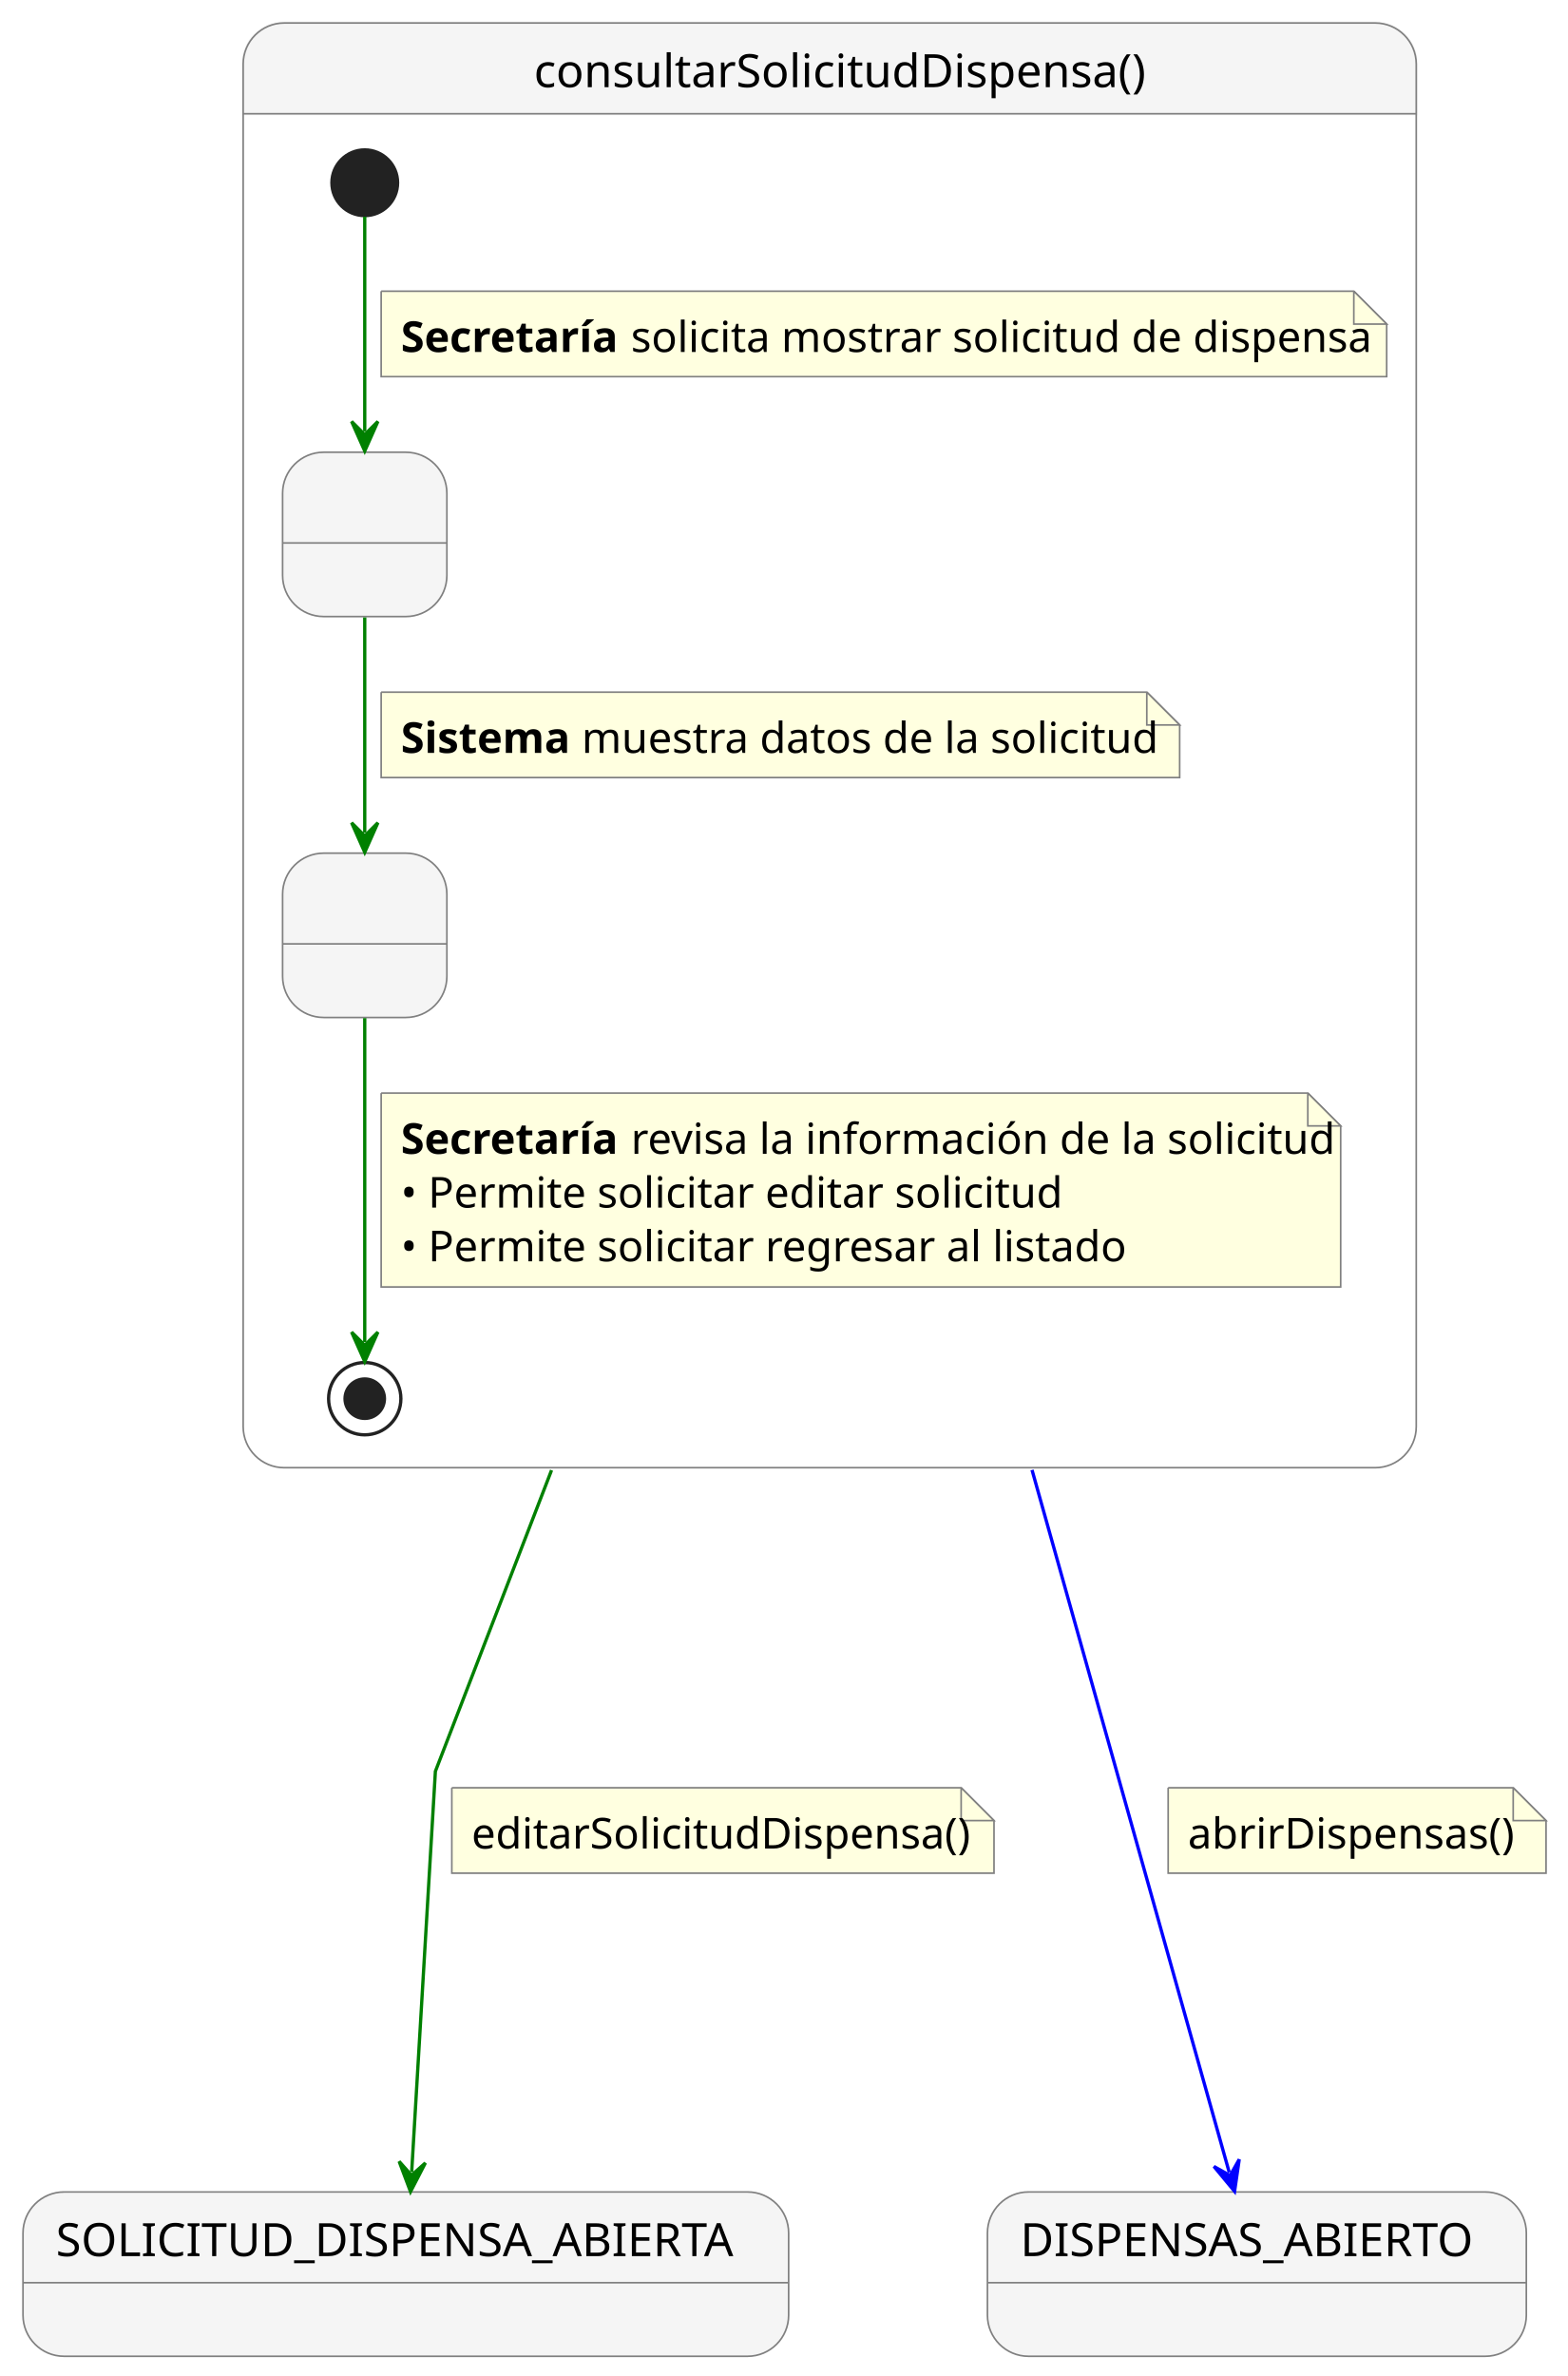
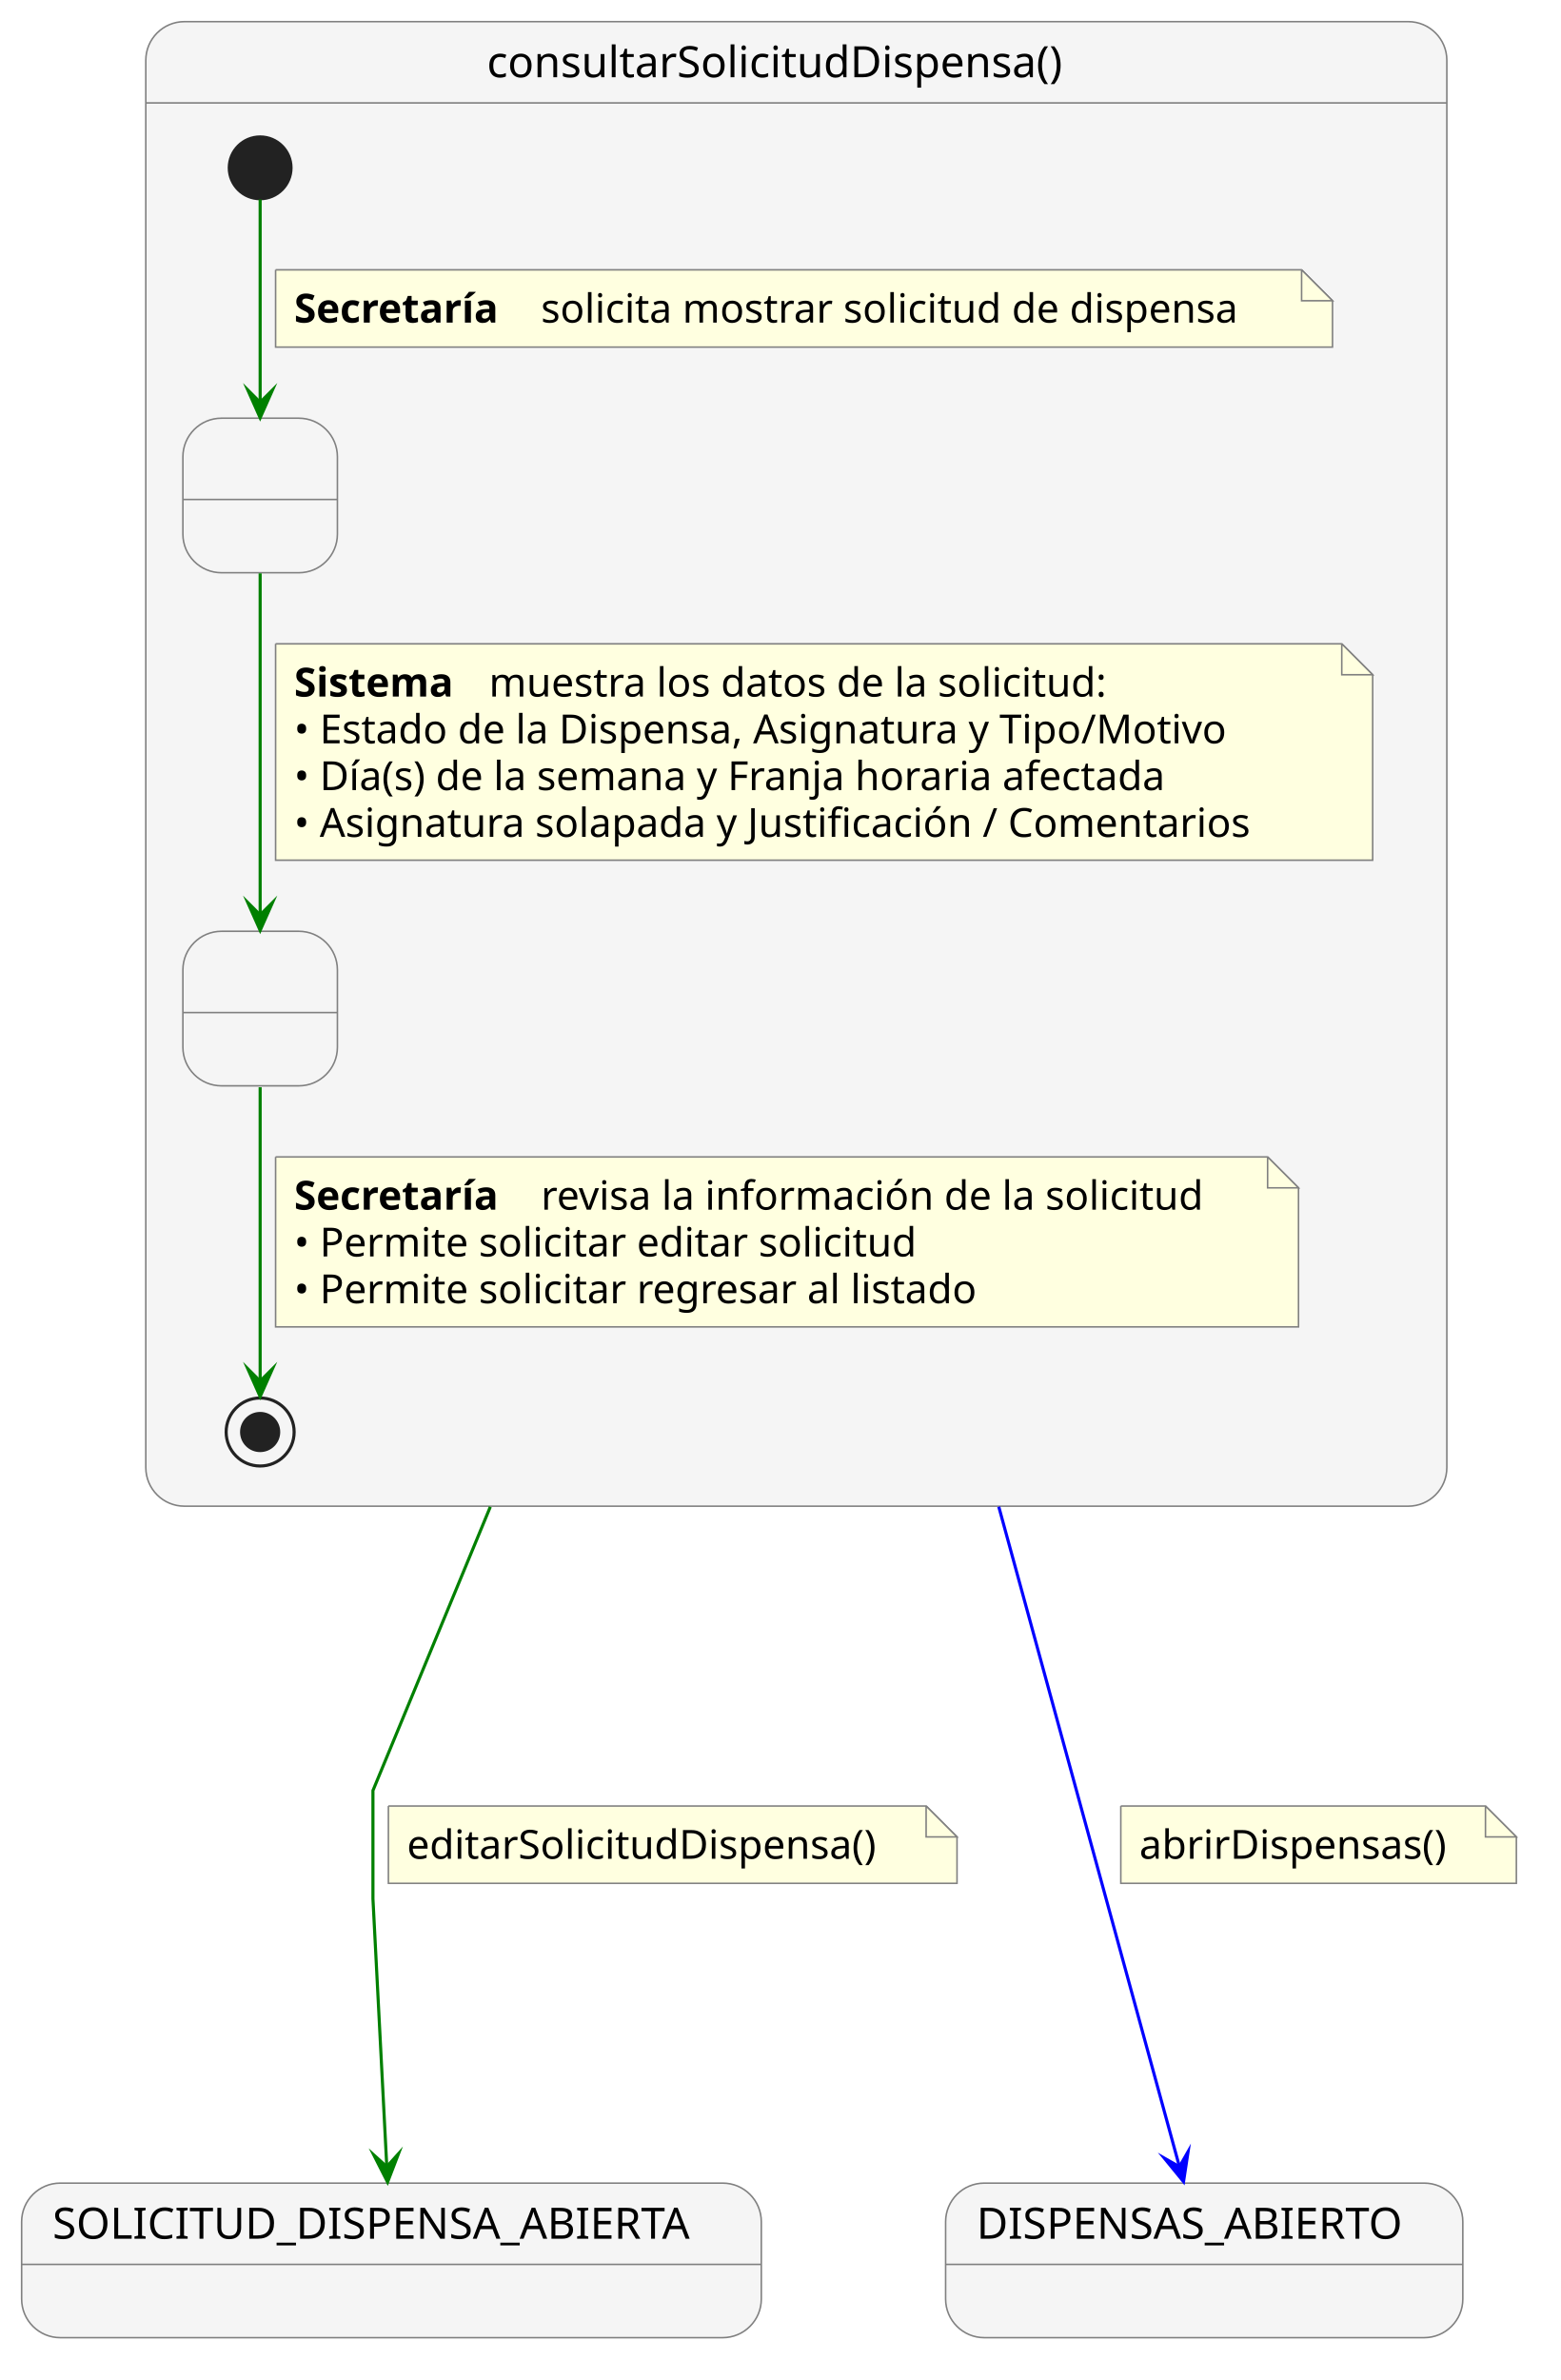
- <svg xmlns="http://www.w3.org/2000/svg" contentStyleType="text/css" height="723px" preserveAspectRatio="none" style="width:477px;height:723px;background:#FFFFFF;" version="1.1" viewBox="0 0 477 723" width="477px" zoomAndPan="magnify">
+ <svg xmlns="http://www.w3.org/2000/svg" version="1.1" data-diagram-type="STATE" style="width:505px;height:770px;background:#FFFFFF;" width="505px" height="770px" viewBox="0 0 505 770" zoomAndPan="magnify" preserveAspectRatio="none" contentStyleType="text/css">
  <defs />
-   <g>
-     <path d="M86.5,7 L418.5,7 A12.5,12.5 0 0 1 431,19.5 L431,34.609 L74,34.609 L74,19.5 A12.5,12.5 0 0 1 86.5,7 " fill="#F5F5F5" style="stroke:#F5F5F5;stroke-width:1.0;" />
-     <rect fill="none" height="439.609" rx="12.5" ry="12.5" style="stroke:#808080;stroke-width:0.5;" width="357" x="74" y="7" />
-     <line style="stroke:#808080;stroke-width:0.5;" x1="74" x2="431" y1="34.609" y2="34.609" />
-     <text fill="#000000" font-family="sans-serif" font-size="14" lengthAdjust="spacing" textLength="180" x="162.5" y="26.533">consultarSolicitudDispensa()</text>
-     <g id="consultarSolicitudDispensa.Paso1">
-       <rect fill="#F5F5F5" height="50" rx="12.5" ry="12.5" style="stroke:#808080;stroke-width:0.5;" width="50" x="86" y="137.609" />
-       <line style="stroke:#808080;stroke-width:0.5;" x1="86" x2="136" y1="165.219" y2="165.219" />
-       <text fill="#000000" font-family="sans-serif" font-size="14" lengthAdjust="spacing" textLength="4" x="109" y="157.143"> </text>
+   <g font-family="sans-serif" lengthAdjust="spacing">
+     <g class="entity" data-qualified-name="consultarSolicitudDispensa" id="ent0001" data-source-line="9">
+       <path d="M59.68,7 L455.68,7 A12.5,12.5 0 0 1 468.18,19.5 L468.18,33.297 L47.18,33.297 L47.18,19.5 A12.5,12.5 0 0 1 59.68,7" fill="#F5F5F5" />
+       <path d="M47.18,33.297 L468.18,33.297 L468.18,474.797 A12.5,12.5 0 0 1 455.68,487.297 L59.68,487.297 A12.5,12.5 0 0 1 47.18,474.797 L47.18,33.297" fill="#F5F5F5" />
+       <rect x="47.18" y="7" width="421" height="480.297" fill="none" style="stroke:#808080;stroke-width:0.5;" rx="12.5" ry="12.5" />
+       <line x1="47.18" y1="33.297" x2="468.18" y2="33.297" style="stroke:#808080;stroke-width:0.5;" />
+       <text x="157.571" y="24.995" fill="#000" font-size="14" textLength="200.218">consultarSolicitudDispensa()</text>
+       <g class="entity" data-qualified-name="consultarSolicitudDispensa.Paso1" id="ent0002" data-source-line="11">
+         <rect x="59.18" y="135.297" width="50" height="50" fill="#F5F5F5" style="stroke:#808080;stroke-width:0.5;" rx="12.5" ry="12.5" />
+         <line x1="59.18" y1="161.594" x2="109.18" y2="161.594" style="stroke:#808080;stroke-width:0.5;" />
+         <text x="81.955" y="153.292" fill="#000" font-size="14"> </text>
+       </g>
+       <g class="entity" data-qualified-name="consultarSolicitudDispensa.Paso2" id="ent0003" data-source-line="12">
+         <rect x="59.18" y="301.297" width="50" height="50" fill="#F5F5F5" style="stroke:#808080;stroke-width:0.5;" rx="12.5" ry="12.5" />
+         <line x1="59.18" y1="327.594" x2="109.18" y2="327.594" style="stroke:#808080;stroke-width:0.5;" />
+         <text x="81.955" y="319.292" fill="#000" font-size="14"> </text>
+       </g>
+       <g class="start_entity" data-qualified-name="consultarSolicitudDispensa..start.consultarSolicitudDispensa" id="ent0006" data-source-line="14">
+         <ellipse cx="84.18" cy="54.297" rx="10" ry="10" fill="#222" style="stroke:#222;stroke-width:1;" />
+       </g>
+       <g class="end_entity" data-qualified-name="consultarSolicitudDispensa..end.consultarSolicitudDispensa" id="ent0009" data-source-line="27">
+         <ellipse cx="84.18" cy="463.297" rx="11" ry="11" fill="none" style="stroke:#222;stroke-width:1;" />
+         <ellipse cx="84.18" cy="463.297" rx="6" ry="6" fill="#222" style="stroke:#222;stroke-width:1;" />
+       </g>
+       <g class="link" data-entity-1="ent0006" data-entity-2="ent0002" id="lnk7" data-source-line="14" data-link-type="dependency">
+         <path d="M84.18,64.527 C84.18,80.237 84.18,107.657 84.18,130.167" style="stroke:#008000;stroke-width:1;" fill="none" id="*start*consultarSolicitudDispensa-to-Paso1" />
+         <polygon points="84.18,135.167,88.18,126.167,84.18,130.167,80.18,126.167,84.18,135.167" fill="#008000" style="stroke:#008000;stroke-width:1;stroke-linejoin:miter;stroke-miterlimit:10;" />
+         <path d="M89.18,87.297 L89.18,112.297 L431.18,112.297 L431.18,97.297 L421.18,87.297 L89.18,87.297" style="stroke:#808080;stroke-width:0.5;" fill="#FFFFE0" />
+         <path d="M421.18,87.297 L421.18,97.297 L431.18,97.297 L421.18,87.297" style="stroke:#808080;stroke-width:0.5;" fill="#FFFFE0" />
+         <text x="95.18" y="104.364" fill="#000" font-size="13" textLength="75.74" font-weight="700">Secretaría</text>
+         <text x="175.053" y="104.364" fill="#000" font-size="13" textLength="241.858">solicita mostrar solicitud de dispensa</text>
+       </g>
+       <g class="link" data-entity-1="ent0002" data-entity-2="ent0003" id="lnk8" data-source-line="19" data-link-type="dependency">
+         <path d="M84.18,185.497 C84.18,216.507 84.18,264.947 84.18,295.997" style="stroke:#008000;stroke-width:1;" fill="none" id="Paso1-to-Paso2" />
+         <polygon points="84.18,300.997,88.18,291.997,84.18,295.997,80.18,291.997,84.18,300.997" fill="#008000" style="stroke:#008000;stroke-width:1;stroke-linejoin:miter;stroke-miterlimit:10;" />
+         <path d="M89.18,208.297 L89.18,278.297 L444.18,278.297 L444.18,218.297 L434.18,208.297 L89.18,208.297" style="stroke:#808080;stroke-width:0.5;" fill="#FFFFE0" />
+         <path d="M434.18,208.297 L434.18,218.297 L444.18,218.297 L434.18,208.297" style="stroke:#808080;stroke-width:0.5;" fill="#FFFFE0" />
+         <text x="95.18" y="225.364" fill="#000" font-size="13" textLength="58.906" font-weight="700">Sistema</text>
+         <text x="158.219" y="225.364" fill="#000" font-size="13" textLength="215.63">muestra los datos de la solicitud:</text>
+         <text x="95.18" y="240.497" fill="#000" font-size="13" textLength="326.174">• Estado de la Dispensa, Asignatura y Tipo/Motivo</text>
+         <text x="95.18" y="255.629" fill="#000" font-size="13" textLength="310.362">• Día(s) de la semana y Franja horaria afectada</text>
+         <text x="95.18" y="270.762" fill="#000" font-size="13" textLength="334.147">• Asignatura solapada y Justificación / Comentarios</text>
+       </g>
+       <g class="link" data-entity-1="ent0003" data-entity-2="ent0009" id="lnk10" data-source-line="27" data-link-type="dependency">
+         <path d="M84.18,351.747 C84.18,381.527 84.18,425.507 84.18,446.837" style="stroke:#008000;stroke-width:1;" fill="none" id="Paso2-to-*end*consultarSolicitudDispensa" />
+         <polygon points="84.18,451.837,88.18,442.837,84.18,446.837,80.18,442.837,84.18,451.837" fill="#008000" style="stroke:#008000;stroke-width:1;stroke-linejoin:miter;stroke-miterlimit:10;" />
+         <path d="M89.18,374.297 L89.18,429.297 L420.18,429.297 L420.18,384.297 L410.18,374.297 L89.18,374.297" style="stroke:#808080;stroke-width:0.5;" fill="#FFFFE0" />
+         <path d="M410.18,374.297 L410.18,384.297 L420.18,384.297 L410.18,374.297" style="stroke:#808080;stroke-width:0.5;" fill="#FFFFE0" />
+         <text x="95.18" y="391.364" fill="#000" font-size="13" textLength="75.74" font-weight="700">Secretaría</text>
+         <text x="175.053" y="391.364" fill="#000" font-size="13" textLength="231.061">revisa la información de la solicitud</text>
+         <text x="95.18" y="406.497" fill="#000" font-size="13" textLength="218.436">• Permite solicitar editar solicitud</text>
+         <text x="95.18" y="421.629" fill="#000" font-size="13" textLength="239.865">• Permite solicitar regresar al listado</text>
+       </g>
    </g>
-     <g id="consultarSolicitudDispensa.Paso2">
-       <rect fill="#F5F5F5" height="50" rx="12.5" ry="12.5" style="stroke:#808080;stroke-width:0.5;" width="50" x="86" y="259.609" />
-       <line style="stroke:#808080;stroke-width:0.5;" x1="86" x2="136" y1="287.219" y2="287.219" />
-       <text fill="#000000" font-family="sans-serif" font-size="14" lengthAdjust="spacing" textLength="4" x="109" y="279.143"> </text>
+     <g class="entity" data-qualified-name="SOLICITUD_DISPENSA_ABIERTA" id="ent0004" data-source-line="35">
+       <rect x="7" y="706.3" width="239.352" height="50" fill="#F5F5F5" style="stroke:#808080;stroke-width:0.5;" rx="12.5" ry="12.5" />
+       <line x1="7" y1="732.597" x2="246.352" y2="732.597" style="stroke:#808080;stroke-width:0.5;" />
+       <text x="17" y="724.295" fill="#000" font-size="14" textLength="219.352">SOLICITUD_DISPENSA_ABIERTA</text>
    </g>
-     <ellipse cx="111" cy="55.609" fill="#222222" rx="10" ry="10" style="stroke:#222222;stroke-width:1.0;" />
-     <ellipse cx="111" cy="425.609" fill="none" rx="11" ry="11" style="stroke:#222222;stroke-width:1.0;" />
-     <ellipse cx="111" cy="425.609" fill="#222222" rx="6" ry="6" style="stroke:#222222;stroke-width:1.0;" />
-     <g id="link_*start*consultarSolicitudDispensa_Paso1">
-       <path d="M111,65.929 C111,81.789 111,108.519 111,131.249 " fill="none" id="*start*consultarSolicitudDispensa-to-Paso1" style="stroke:#008000;stroke-width:1.0;" />
-       <polygon fill="#008000" points="111,137.249,115,128.249,111,132.249,107,128.249,111,137.249" style="stroke:#008000;stroke-width:1.0;" />
-       <path d="M116,88.609 L116,114.609 L422,114.609 L422,98.609 L412,88.609 L116,88.609 " fill="#FFFFE0" style="stroke:#808080;stroke-width:0.5;" />
-       <path d="M412,88.609 L412,98.609 L422,98.609 L412,88.609 " fill="#FFFFE0" style="stroke:#808080;stroke-width:0.5;" />
-       <text fill="#000000" font-family="sans-serif" font-size="13" font-weight="bold" lengthAdjust="spacing" textLength="66" x="122" y="107.105">Secretaría</text>
-       <text fill="#000000" font-family="sans-serif" font-size="13" lengthAdjust="spacing" textLength="215" x="192" y="107.105">solicita mostrar solicitud de dispensa</text>
+     <g class="entity" data-qualified-name="DISPENSAS_ABIERTO" id="ent0005" data-source-line="36">
+       <rect x="305.99" y="706.3" width="167.362" height="50" fill="#F5F5F5" style="stroke:#808080;stroke-width:0.5;" rx="12.5" ry="12.5" />
+       <line x1="305.99" y1="732.597" x2="473.352" y2="732.597" style="stroke:#808080;stroke-width:0.5;" />
+       <text x="315.99" y="724.295" fill="#000" font-size="14" textLength="147.362">DISPENSAS_ABIERTO</text>
    </g>
-     <g id="link_Paso1_Paso2">
-       <path d="M111,187.889 C111,208.709 111,232.549 111,253.359 " fill="none" id="Paso1-to-Paso2" style="stroke:#008000;stroke-width:1.0;" />
-       <polygon fill="#008000" points="111,259.359,115,250.359,111,254.359,107,250.359,111,259.359" style="stroke:#008000;stroke-width:1.0;" />
-       <path d="M116,210.609 L116,236.609 L359,236.609 L359,220.609 L349,210.609 L116,210.609 " fill="#FFFFE0" style="stroke:#808080;stroke-width:0.5;" />
-       <path d="M349,210.609 L349,220.609 L359,220.609 L349,210.609 " fill="#FFFFE0" style="stroke:#808080;stroke-width:0.5;" />
-       <text fill="#000000" font-family="sans-serif" font-size="13" font-weight="bold" lengthAdjust="spacing" textLength="51" x="122" y="229.105">Sistema</text>
-       <text fill="#000000" font-family="sans-serif" font-size="13" lengthAdjust="spacing" textLength="167" x="177" y="229.105">muestra datos de la solicitud</text>
+     <g class="link" data-entity-1="ent0001" data-entity-2="ent0004" id="lnk11" data-source-line="38" data-link-type="dependency">
+       <path d="M158.66,487.5 C137.14,539.5 120.68,579.3 120.68,579.3 C120.68,579.3 120.68,614.3 120.68,614.3 C120.68,614.3 123.402,666.977 125.162,700.987" style="stroke:#008000;stroke-width:1;" fill="none" id="consultarSolicitudDispensa-to-SOLICITUD_DISPENSA_ABIERTA" />
+       <polygon points="125.42,705.98,128.95,696.785,125.162,700.987,120.96,697.199,125.42,705.98" fill="#008000" style="stroke:#008000;stroke-width:1;stroke-linejoin:miter;stroke-miterlimit:10;" />
+       <path d="M125.68,584.3 L125.68,609.3 L309.68,609.3 L309.68,594.3 L299.68,584.3 L125.68,584.3" style="stroke:#808080;stroke-width:0.5;" fill="#FFFFE0" />
+       <path d="M299.68,584.3 L299.68,594.3 L309.68,594.3 L299.68,584.3" style="stroke:#808080;stroke-width:0.5;" fill="#FFFFE0" />
+       <text x="131.68" y="601.367" fill="#000" font-size="13" textLength="163.814">editarSolicitudDispensa()</text>
    </g>
-     <g id="link_Paso2_*end*consultarSolicitudDispensa">
-       <path d="M111,309.819 C111,340.619 111,386.449 111,408.349 " fill="none" id="Paso2-to-*end*consultarSolicitudDispensa" style="stroke:#008000;stroke-width:1.0;" />
-       <polygon fill="#008000" points="111,414.349,115,405.349,111,409.349,107,405.349,111,414.349" style="stroke:#008000;stroke-width:1.0;" />
-       <path d="M116,332.609 L116,391.609 L408,391.609 L408,342.609 L398,332.609 L116,332.609 " fill="#FFFFE0" style="stroke:#808080;stroke-width:0.5;" />
-       <path d="M398,332.609 L398,342.609 L408,342.609 L398,332.609 " fill="#FFFFE0" style="stroke:#808080;stroke-width:0.5;" />
-       <text fill="#000000" font-family="sans-serif" font-size="13" font-weight="bold" lengthAdjust="spacing" textLength="66" x="122" y="351.104">Secretaría</text>
-       <text fill="#000000" font-family="sans-serif" font-size="13" lengthAdjust="spacing" textLength="201" x="192" y="351.104">revisa la información de la solicitud</text>
-       <text fill="#000000" font-family="sans-serif" font-size="13" lengthAdjust="spacing" textLength="191" x="122" y="367.456">• Permite solicitar editar solicitud</text>
-       <text fill="#000000" font-family="sans-serif" font-size="13" lengthAdjust="spacing" textLength="210" x="122" y="383.808">• Permite solicitar regresar al listado</text>
-     </g>
-     <g id="SOLICITUD_DISPENSA_ABIERTA">
-       <rect fill="#F5F5F5" height="50" rx="12.5" ry="12.5" style="stroke:#808080;stroke-width:0.5;" width="233" x="7" y="667" />
-       <line style="stroke:#808080;stroke-width:0.5;" x1="7" x2="240" y1="694.609" y2="694.609" />
-       <text fill="#000000" font-family="sans-serif" font-size="14" lengthAdjust="spacing" textLength="213" x="17" y="686.533">SOLICITUD_DISPENSA_ABIERTA</text>
-     </g>
-     <g id="DISPENSAS_ABIERTO">
-       <rect fill="#F5F5F5" height="50" rx="12.5" ry="12.5" style="stroke:#808080;stroke-width:0.5;" width="164" x="300.5" y="667" />
-       <line style="stroke:#808080;stroke-width:0.5;" x1="300.5" x2="464.5" y1="694.609" y2="694.609" />
-       <text fill="#000000" font-family="sans-serif" font-size="14" lengthAdjust="spacing" textLength="144" x="310.5" y="686.533">DISPENSAS_ABIERTO</text>
-     </g>
-     <g id="link_consultarSolicitudDispensa_SOLICITUD_DISPENSA_ABIERTA">
-       <path d="M167.85,447.37 C148,498.83 132.5,539 132.5,539 C132.5,539 127.814,618.07 125.284,660.93 " fill="none" id="consultarSolicitudDispensa-to-SOLICITUD_DISPENSA_ABIERTA" style="stroke:#008000;stroke-width:1.0;" />
-       <polygon fill="#008000" points="124.93,666.92,129.453,658.171,125.225,661.929,121.467,657.7,124.93,666.92" style="stroke:#008000;stroke-width:1.0;" />
-       <path d="M137.5,544 L137.5,570 L302.5,570 L302.5,554 L292.5,544 L137.5,544 " fill="#FFFFE0" style="stroke:#808080;stroke-width:0.5;" />
-       <path d="M292.5,544 L292.5,554 L302.5,554 L292.5,544 " fill="#FFFFE0" style="stroke:#808080;stroke-width:0.5;" />
-       <text fill="#000000" font-family="sans-serif" font-size="13" lengthAdjust="spacing" textLength="144" x="143.5" y="562.495">editarSolicitudDispensa()</text>
-     </g>
-     <g id="link_consultarSolicitudDispensa_DISPENSAS_ABIERTO">
-       <path d="M314.07,447.3 C338.68,534.95 362.328,619.163 374.088,661.043 " fill="none" id="consultarSolicitudDispensa-to-DISPENSAS_ABIERTO" style="stroke:#0000FF;stroke-width:1.0;" />
-       <polygon fill="#0000FF" points="375.71,666.82,377.128,657.074,374.358,662.006,369.426,659.236,375.71,666.82" style="stroke:#0000FF;stroke-width:1.0;" />
-       <path d="M355.5,544 L355.5,570 L470.5,570 L470.5,554 L460.5,544 L355.5,544 " fill="#FFFFE0" style="stroke:#808080;stroke-width:0.5;" />
-       <path d="M460.5,544 L460.5,554 L470.5,554 L460.5,544 " fill="#FFFFE0" style="stroke:#808080;stroke-width:0.5;" />
-       <text fill="#000000" font-family="sans-serif" font-size="13" lengthAdjust="spacing" textLength="94" x="361.5" y="562.495">abrirDispensas()</text>
+     <g class="link" data-entity-1="ent0001" data-entity-2="ent0005" id="lnk12" data-source-line="43" data-link-type="dependency">
+       <path d="M323.19,487.46 C347.35,575.7 370.269,659.438 381.659,701.008" style="stroke:#00F;stroke-width:1;" fill="none" id="consultarSolicitudDispensa-to-DISPENSAS_ABIERTO" />
+       <polygon points="382.98,705.83,384.46,696.093,381.659,701.008,376.744,698.207,382.98,705.83" fill="#00F" style="stroke:#00F;stroke-width:1;stroke-linejoin:miter;stroke-miterlimit:10;" />
+       <path d="M362.68,584.3 L362.68,609.3 L490.68,609.3 L490.68,594.3 L480.68,584.3 L362.68,584.3" style="stroke:#808080;stroke-width:0.5;" fill="#FFFFE0" />
+       <path d="M480.68,584.3 L480.68,594.3 L490.68,594.3 L480.68,584.3" style="stroke:#808080;stroke-width:0.5;" fill="#FFFFE0" />
+       <text x="368.68" y="601.367" fill="#000" font-size="13" textLength="107.06">abrirDispensas()</text>
    </g>
  </g>
</svg>
